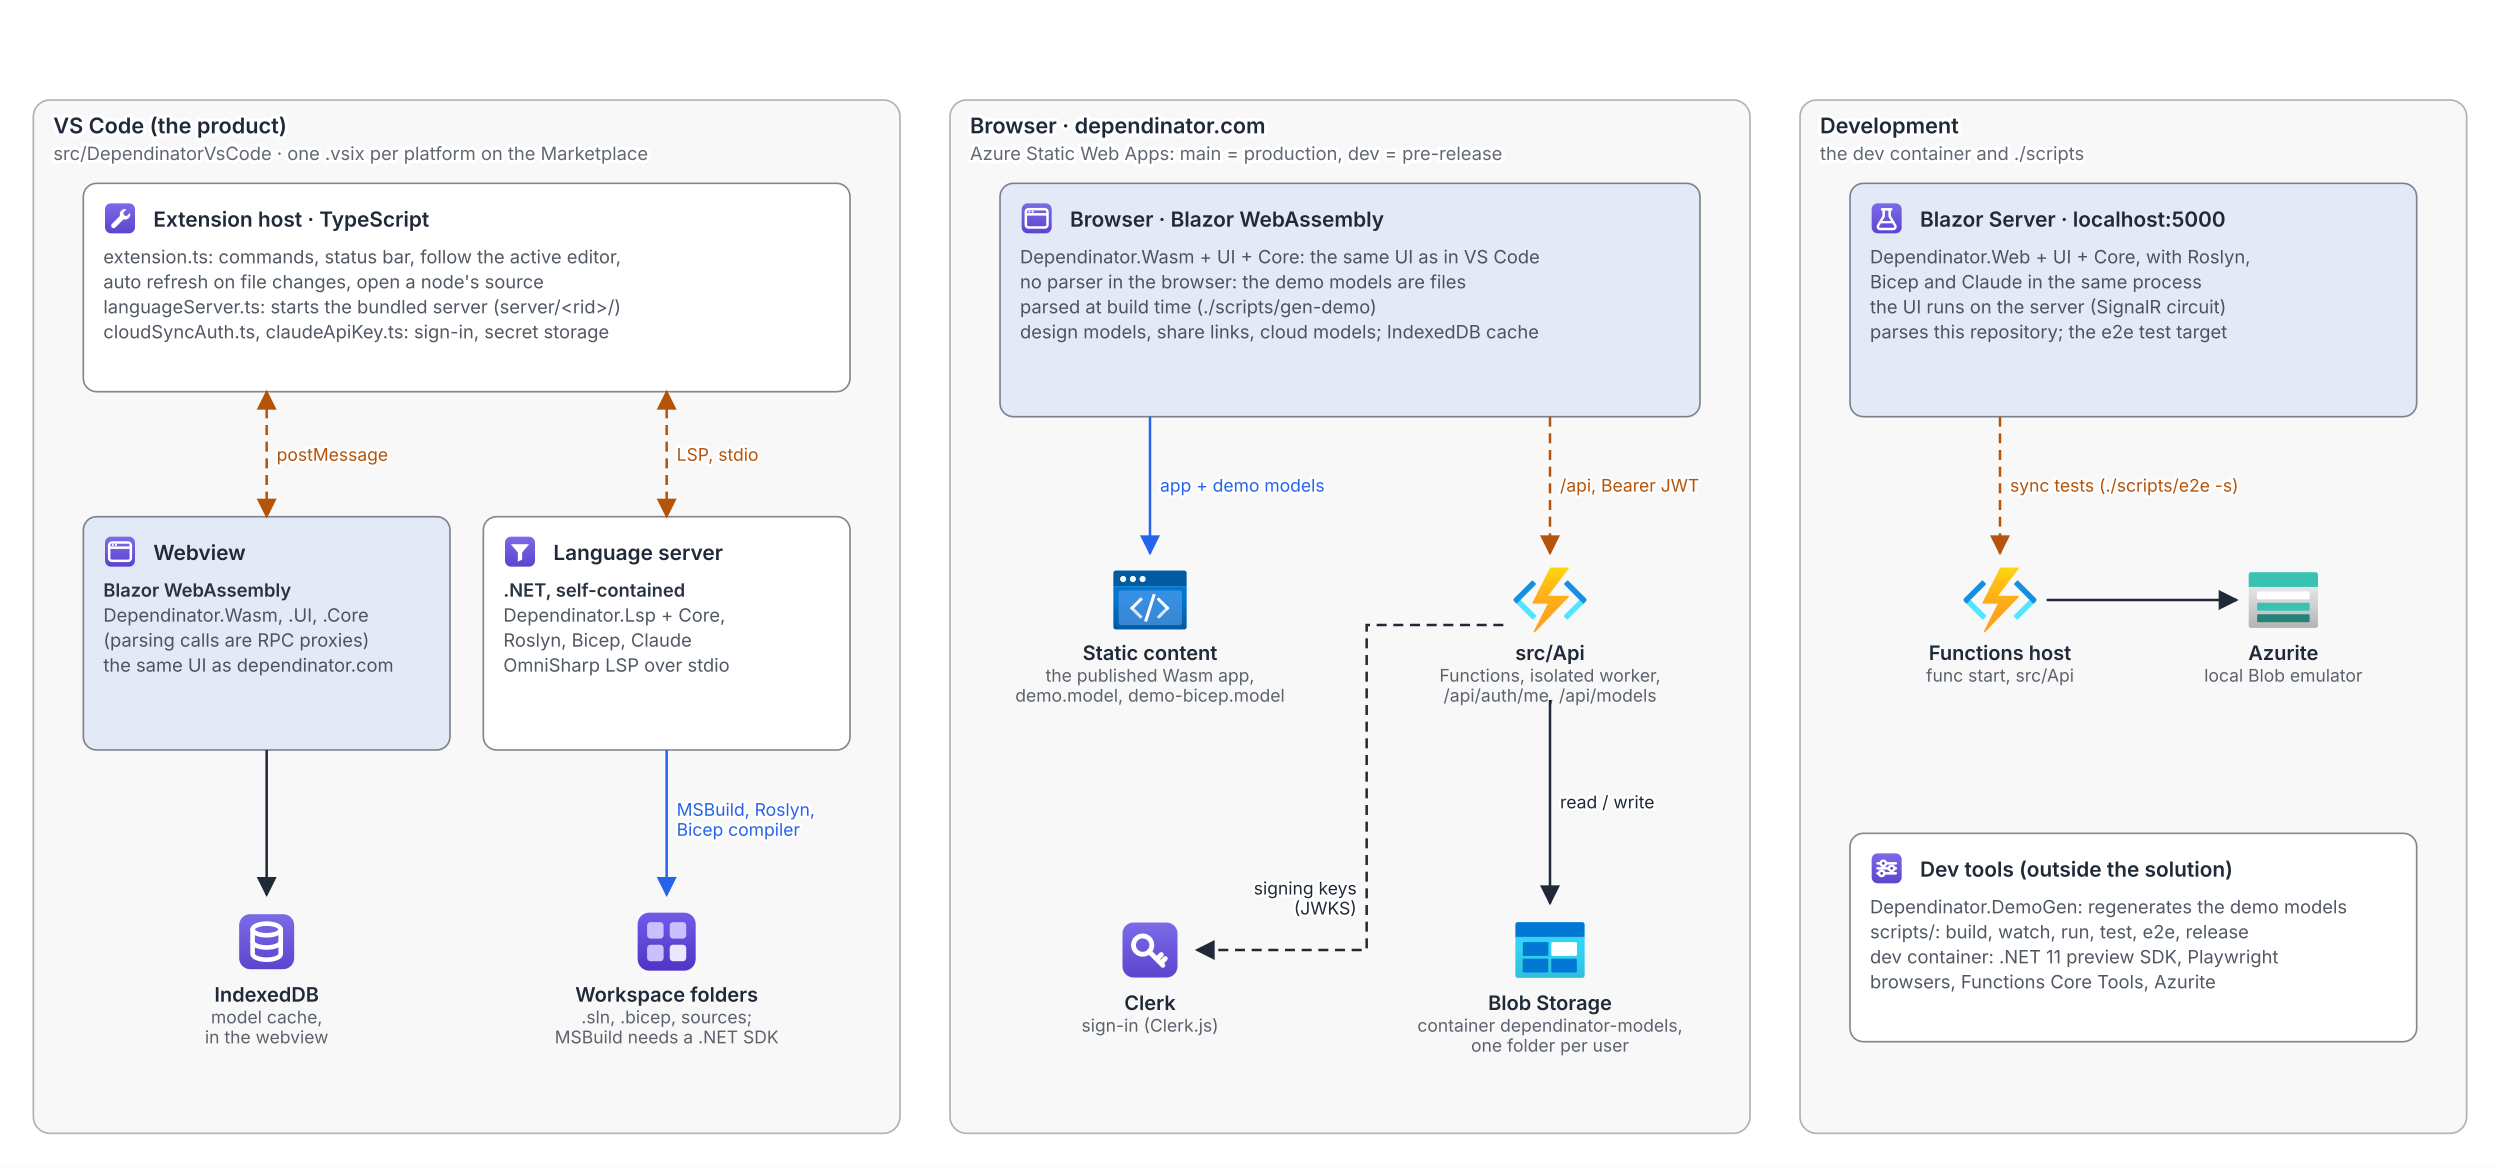
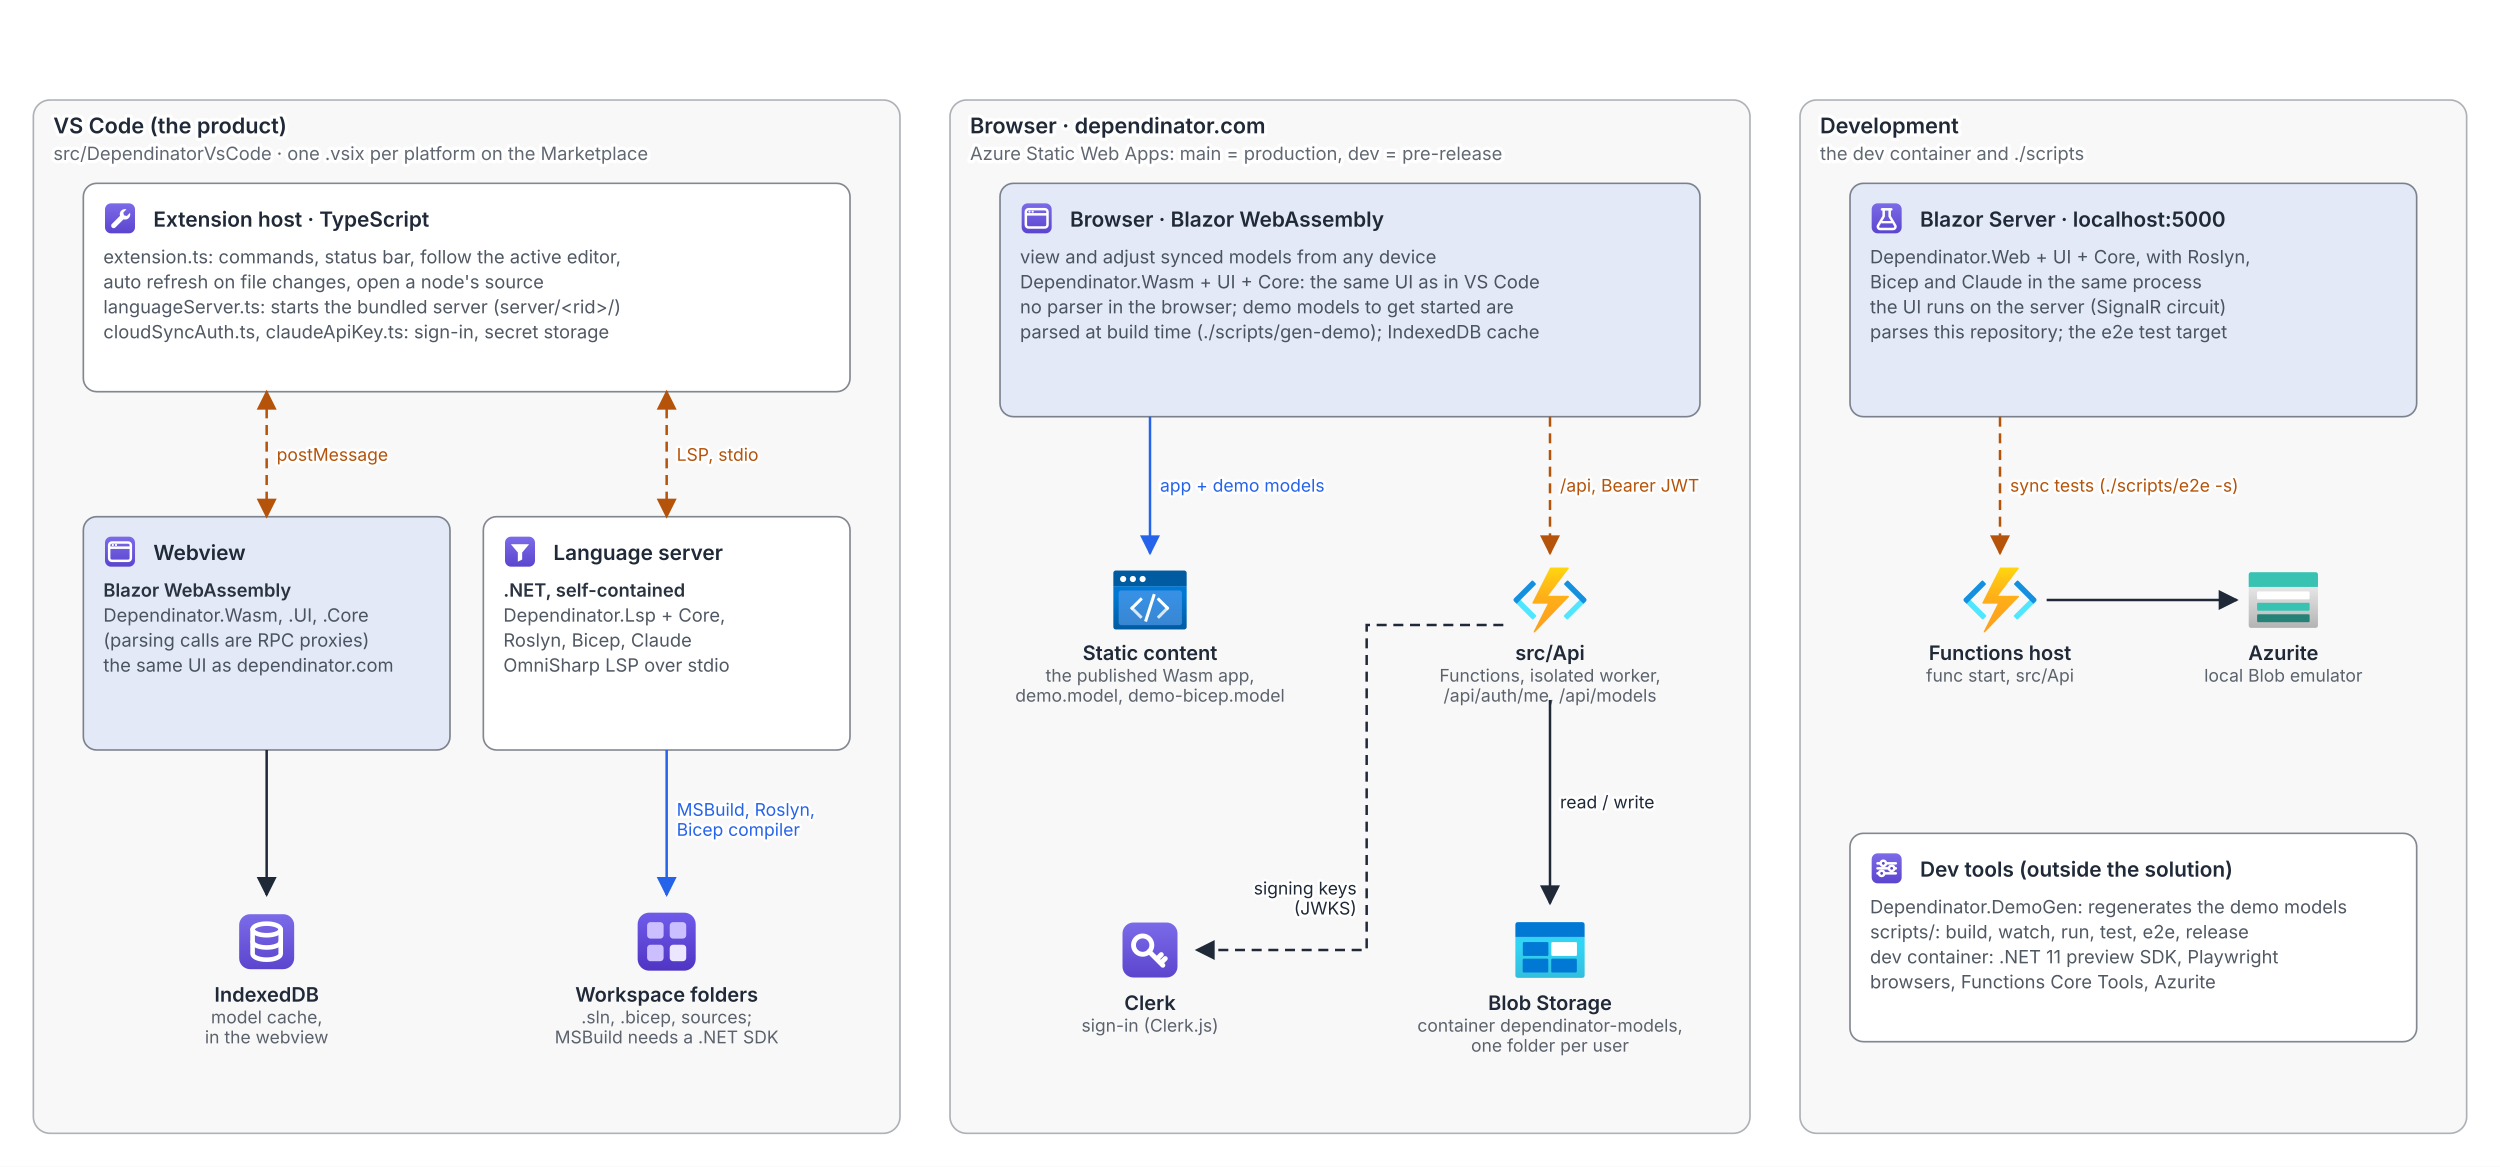
<svg xmlns="http://www.w3.org/2000/svg" viewBox="0 0 1500 700" role="img" aria-label="Hosts view of Dependinator: in VS Code the extension host (TypeScript) opens a webview that runs the Blazor WebAssembly UI and starts a self-contained .NET language server that parses the workspace; dependinator.com serves the same WebAssembly UI from Azure Static Web Apps, with a Functions API over Blob Storage for cloud sync; for development a Blazor Server host runs UI and parsers in one process, with a local Functions host and Azurite." font-family="Segoe UI, Inter, system-ui, sans-serif" style="max-width:100%;height:auto;color:var(--fg,#1f2937)">
  <defs>
    <marker id="arrow" viewBox="0 0 10 10" refX="9" refY="5" markerWidth="8" markerHeight="8" orient="auto-start-reverse">
      <path d="M 0 0 L 10 5 L 0 10 z" fill="currentColor" />
    </marker>
    <marker id="arrow-accent" viewBox="0 0 10 10" refX="9" refY="5" markerWidth="8" markerHeight="8" orient="auto-start-reverse">
      <path d="M 0 0 L 10 5 L 0 10 z" fill="var(--accent, #2563eb)" />
    </marker>
    <marker id="arrow-async" viewBox="0 0 10 10" refX="9" refY="5" markerWidth="8" markerHeight="8" orient="auto-start-reverse">
      <path d="M 0 0 L 10 5 L 0 10 z" fill="var(--accent2, #b45309)" />
    </marker>
    <symbol id="ic-Authentication" viewBox="0 0 24 24">
      <defs>
        <linearGradient id="gradAuthentication" x1="0" y1="0" x2="0" y2="1">
          <stop offset="0" stop-color="#7B6BE8" />
          <stop offset="1" stop-color="#5B45CE" />
        </linearGradient>
      </defs>
      <rect x="3" y="3" width="18" height="18" rx="3.6" fill="url(#gradAuthentication)" />
      <g fill="none" stroke="#fff" stroke-width="1.6" stroke-linecap="round" stroke-linejoin="round">
        <circle cx="9.6" cy="10.4" r="3" />
        <path d="M11.7,12.5 l4.5,4.5" />
        <path d="M14.4,14.8 l1.3,-1.3" />
        <path d="M15.7,16.1 l1.3,-1.3" />
      </g>
    </symbol>
    <symbol id="ic-Azure-Functions" viewBox="0 0 18 18">
      <defs>
        <linearGradient id="Azure-Functions-i1" x1="-175.993" y1="-343.723" x2="-175.993" y2="-359.232" gradientTransform="translate(212.573 370.548) scale(1.156 1.029)" gradientUnits="userSpaceOnUse">
          <stop offset="0" stop-color="#fea11b" />
          <stop offset="0.284" stop-color="#fea51a" />
          <stop offset="0.547" stop-color="#feb018" />
          <stop offset="0.8" stop-color="#ffc314" />
          <stop offset="1" stop-color="#ffd70f" />
        </linearGradient>
      </defs>
      <g>
        <path d="M2.37,7.475H3.2a.267.267,0,0,1,.267.267v6.148a.533.533,0,0,1-.533.533H2.1a0,0,0,0,1,0,0V7.741a.267.267,0,0,1,.267-.267Z" transform="translate(12.507 16.705) rotate(134.919)" fill="#50e6ff" />
        <path d="M2.325,3.6h.833a.267.267,0,0,1,.267.267v6.583a0,0,0,0,1,0,0H2.591a.533.533,0,0,1-.533-.533V3.865A.267.267,0,0,1,2.325,3.6Z" transform="translate(5.759 0.114) rotate(44.919)" fill="#1490df" />
      </g>
      <g>
        <path d="M14.53,7.475h.833a.533.533,0,0,1,.533.533v6.148a.267.267,0,0,1-.267.267H14.8a.267.267,0,0,1-.267-.267V7.475a0,0,0,0,1,0,0Z" transform="translate(12.223 -7.555) rotate(45.081)" fill="#50e6ff" />
        <path d="M15.108,3.6h.833a0,0,0,0,1,0,0v6.583a.267.267,0,0,1-.267.267h-.833a.267.267,0,0,1-.267-.267V4.131a.533.533,0,0,1,.533-.533Z" transform="translate(31.022 1.222) rotate(135.081)" fill="#1490df" />
      </g>
      <path d="M8.459,9.9H4.87a.193.193,0,0,1-.2-.181.166.166,0,0,1,.018-.075L8.991,1.13a.206.206,0,0,1,.186-.106h4.245a.193.193,0,0,1,.2.181.165.165,0,0,1-.035.1L8.534,7.966h4.928a.193.193,0,0,1,.2.181.176.176,0,0,1-.052.122L5.421,16.788c-.077.046-.624.5-.356-.189h0Z" fill="url(#Azure-Functions-i1)" />
    </symbol>
    <symbol id="ic-Blob-Storage" viewBox="0 0 18 18">
      <defs>
        <linearGradient id="Blob-Storage-i1" x1="9" y1="15.834" x2="9" y2="5.788" gradientUnits="userSpaceOnUse">
          <stop offset="0" stop-color="#32bedd" />
          <stop offset="0.775" stop-color="#32d4f5" />
        </linearGradient>
      </defs>
      <g>
        <g>
          <path d="M.5,5.788h17a0,0,0,0,1,0,0v9.478a.568.568,0,0,1-.568.568H1.068A.568.568,0,0,1,.5,15.266V5.788A0,0,0,0,1,.5,5.788Z" fill="url(#Blob-Storage-i1)" />
          <path d="M1.071,2.166H16.929a.568.568,0,0,1,.568.568V5.788a0,0,0,0,1,0,0H.5a0,0,0,0,1,0,0V2.734A.568.568,0,0,1,1.071,2.166Z" fill="#0078d4" />
          <rect x="2.328" y="7.049" width="6.281" height="3.408" rx="0.283" fill="#0078d4" />
          <rect x="9.336" y="7.049" width="6.281" height="3.408" rx="0.283" fill="#fff" />
          <rect x="2.296" y="11.128" width="6.281" height="3.408" rx="0.283" fill="#0078d4" />
          <rect x="9.304" y="11.128" width="6.281" height="3.408" rx="0.283" fill="#0078d4" />
        </g>
      </g>
    </symbol>
    <symbol id="ic-Configuration" viewBox="0 0 24 24">
      <defs>
        <linearGradient id="gradConfiguration" x1="0" y1="0" x2="0" y2="1">
          <stop offset="0" stop-color="#7B6BE8" />
          <stop offset="1" stop-color="#5B45CE" />
        </linearGradient>
      </defs>
      <rect x="3" y="3" width="18" height="18" rx="3.6" fill="url(#gradConfiguration)" />
      <g stroke="#fff" stroke-width="1.5" stroke-linecap="round">
        <line x1="6.5" y1="9" x2="17.5" y2="9" />
        <line x1="6.5" y1="12" x2="17.5" y2="12" />
        <line x1="6.5" y1="15" x2="17.5" y2="15" />
      </g>
      <g fill="#5B45CE" stroke="#fff" stroke-width="1.5">
        <circle cx="10" cy="9" r="1.6" />
        <circle cx="15" cy="12" r="1.6" />
        <circle cx="9" cy="15" r="1.6" />
      </g>
    </symbol>
    <symbol id="ic-Database" viewBox="0 0 24 24">
      <defs>
        <linearGradient id="gradDatabase" x1="0" y1="0" x2="0" y2="1">
          <stop offset="0" stop-color="#7B6BE8" />
          <stop offset="1" stop-color="#5B45CE" />
        </linearGradient>
      </defs>
      <rect x="3" y="3" width="18" height="18" rx="3.6" fill="url(#gradDatabase)" />
      <g fill="none" stroke="#fff" stroke-width="1.5" stroke-linecap="round" stroke-linejoin="round">
        <ellipse cx="12" cy="8" rx="4.6" ry="1.9" />
        <path d="M7.4,8 v8 c0,1.05 2.06,1.9 4.6,1.9 s4.6,-0.85 4.6,-1.9 v-8" />
        <path d="M7.4,12 c0,1.05 2.06,1.9 4.6,1.9 s4.6,-0.85 4.6,-1.9" />
      </g>
    </symbol>
    <symbol id="ic-Parsing" viewBox="0 0 24 24">
      <defs>
        <linearGradient id="gradParsing" x1="0" y1="0" x2="0" y2="1">
          <stop offset="0" stop-color="#7B6BE8" />
          <stop offset="1" stop-color="#5B45CE" />
        </linearGradient>
      </defs>
      <rect x="3" y="3" width="18" height="18" rx="3.6" fill="url(#gradParsing)" />
      <path d="M6.5,7.5 h11 l-4.2,5 v4.2 l-2.6,1.3 v-5.5 z" fill="#fff" />
    </symbol>
    <symbol id="ic-Solution" viewBox="0 0 24 24">
      <defs>
        <linearGradient id="gradSolution" x1="0" y1="0" x2="0" y2="1">
          <stop offset="0" stop-color="#6F5BEA" />
          <stop offset="1" stop-color="#5034C4" />
        </linearGradient>
      </defs>
      <rect x="2.5" y="2.5" width="19" height="19" rx="3.8" fill="url(#gradSolution)" />
      <rect x="5.6" y="5.6" width="5.4" height="5.4" rx="1.1" fill="#CBBFFF" />
      <rect x="13" y="5.6" width="5.4" height="5.4" rx="1.1" fill="#CBBFFF" />
      <rect x="5.6" y="13" width="5.4" height="5.4" rx="1.1" fill="#CBBFFF" />
      <rect x="13" y="13" width="5.4" height="5.4" rx="1.1" fill="#ECE6FF" />
    </symbol>
    <symbol id="ic-Static-Web-Apps" viewBox="0 0 18 18">
      <defs>
        <linearGradient id="Static-Web-Apps-i1" x1="9" y1="16.236" x2="9" y2="5.599" gradientUnits="userSpaceOnUse">
          <stop offset="0" stop-color="#005ba1" />
          <stop offset="0.775" stop-color="#0078d4" />
        </linearGradient>
      </defs>
      <g>
        <path d="M0,5.6H18a0,0,0,0,1,0,0V15.635a.6.6,0,0,1-.6.6H.6a.6.6,0,0,1-.6-.6V5.6A0,0,0,0,1,0,5.6Z" fill="url(#Static-Web-Apps-i1)" />
        <rect x="1.309" y="6.657" width="15.527" height="8.514" rx="0.6" fill="#5ea0ef" opacity="0.6" />
        <path d="M.6,1.764H17.4a.6.6,0,0,1,.6.6V5.6a0,0,0,0,1,0,0H0a0,0,0,0,1,0,0V2.365A.6.6,0,0,1,.6,1.764Z" fill="#005ba1" />
        <path d="M7.109,13.217l-.321.32a.144.144,0,0,1-.205,0L4.258,11.205a.29.29,0,0,1,0-.41l.321-.32L7.11,13.012A.145.145,0,0,1,7.109,13.217Zm3.653,0,.321.32a.144.144,0,0,0,.205,0l2.325-2.332a.29.29,0,0,0,0-.41l-.322-.32-2.53,2.537A.145.145,0,0,0,10.762,13.217Z" fill="#fff" opacity="0.8" />
        <path d="M6.831,8.433l.32.321a.144.144,0,0,1,0,.205L4.576,11.527l-.32-.322a.289.289,0,0,1,0-.41l2.37-2.363A.145.145,0,0,1,6.831,8.433Zm4.207,0-.32.321a.144.144,0,0,0,0,.205l2.575,2.568.32-.321a.292.292,0,0,0,0-.411l-2.37-2.362A.144.144,0,0,0,11.038,8.434Z" fill="#fff" />
        <path d="M8.159,14.363,7.646,14.2a.105.105,0,0,1-.067-.131L9.669,7.54a.1.1,0,0,1,.13-.067l.513.164a.1.1,0,0,1,.067.13L8.289,14.3A.1.1,0,0,1,8.159,14.363Z" fill="#fff" />
        <path d="M3.166,3.847a.76.76,0,1,1-.76-.76A.76.76,0,0,1,3.166,3.847ZM4.8,3.087a.76.76,0,1,0,.76.76A.76.76,0,0,0,4.8,3.087Zm2.393,0a.76.76,0,1,0,.76.76A.76.76,0,0,0,7.191,3.087Z" fill="#fff" />
      </g>
    </symbol>
    <symbol id="ic-Storage-Account" viewBox="0 0 18 18">
      <defs>
        <linearGradient id="Storage-Account-i1" x1="9" y1="15.83" x2="9" y2="5.79" gradientUnits="userSpaceOnUse">
          <stop offset="0" stop-color="#b3b3b3" />
          <stop offset="0.26" stop-color="#c1c1c1" />
          <stop offset="1" stop-color="#e6e6e6" />
        </linearGradient>
      </defs>
      <path d="M.5,5.79h17a0,0,0,0,1,0,0v9.48a.57.57,0,0,1-.57.57H1.07a.57.57,0,0,1-.57-.57V5.79A0,0,0,0,1,.5,5.79Z" fill="url(#Storage-Account-i1)" />
      <path d="M1.07,2.17H16.93a.57.57,0,0,1,.57.57V5.79a0,0,0,0,1,0,0H.5a0,0,0,0,1,0,0V2.73A.57.57,0,0,1,1.07,2.17Z" fill="#37c2b1" />
      <path d="M2.81,6.89H15.18a.27.27,0,0,1,.26.27v1.4a.27.27,0,0,1-.26.27H2.81a.27.27,0,0,1-.26-.27V7.16A.27.27,0,0,1,2.81,6.89Z" fill="#fff" />
      <path d="M2.82,9.68H15.19a.27.27,0,0,1,.26.27v1.41a.27.27,0,0,1-.26.27H2.82a.27.27,0,0,1-.26-.27V10A.27.27,0,0,1,2.82,9.68Z" fill="#37c2b1" />
      <path d="M2.82,12.5H15.19a.27.27,0,0,1,.26.27v1.41a.27.27,0,0,1-.26.27H2.82a.27.27,0,0,1-.26-.27V12.77A.27.27,0,0,1,2.82,12.5Z" fill="#258277" />
    </symbol>
    <symbol id="ic-Testing" viewBox="0 0 24 24">
      <defs>
        <linearGradient id="gradTesting" x1="0" y1="0" x2="0" y2="1">
          <stop offset="0" stop-color="#7B6BE8" />
          <stop offset="1" stop-color="#5B45CE" />
        </linearGradient>
      </defs>
      <rect x="3" y="3" width="18" height="18" rx="3.6" fill="url(#gradTesting)" />
      <g fill="none" stroke="#fff" stroke-width="1.5" stroke-linecap="round" stroke-linejoin="round">
        <path d="M10.2,6.6 v4.2 l-3.3,5.5 a1.4,1.4 0 0 0 1.2,2.1 h7.8 a1.4,1.4 0 0 0 1.2,-2.1 l-3.3,-5.5 v-4.2" />
        <line x1="9.2" y1="6.6" x2="14.8" y2="6.6" />
      </g>
      <path d="M8.7,14.3 h6.6" fill="none" stroke="#fff" stroke-width="1.4" />
    </symbol>
    <symbol id="ic-Utility" viewBox="0 0 24 24">
      <defs>
        <linearGradient id="gradUtility" x1="0" y1="0" x2="0" y2="1">
          <stop offset="0" stop-color="#7B6BE8" />
          <stop offset="1" stop-color="#5B45CE" />
        </linearGradient>
      </defs>
      <rect x="3" y="3" width="18" height="18" rx="3.6" fill="url(#gradUtility)" />
      <path d="M15.9,6.6 a3.1,3.1 0 0 0 -3.9,3.9 l-4.7,4.7 a1.5,1.5 0 1 0 2.1,2.1 l4.7,-4.7 a3.1,3.1 0 0 0 3.9,-3.9 l-1.9,1.9 -1.7,-0.4 -0.4,-1.7 z" fill="#fff" />
    </symbol>
    <symbol id="ic-View" viewBox="0 0 24 24">
      <defs>
        <linearGradient id="gradView" x1="0" y1="0" x2="0" y2="1">
          <stop offset="0" stop-color="#7B6BE8" />
          <stop offset="1" stop-color="#5B45CE" />
        </linearGradient>
      </defs>
      <rect x="3" y="3" width="18" height="18" rx="3.6" fill="url(#gradView)" />
      <g fill="none" stroke="#fff" stroke-width="1.5" stroke-linejoin="round">
        <rect x="5.5" y="6.5" width="13" height="11" rx="1.6" />
        <line x1="5.5" y1="9.6" x2="18.5" y2="9.6" />
      </g>
      <g fill="#fff">
        <circle cx="7.7" cy="8" r="0.65" />
        <circle cx="9.6" cy="8" r="0.65" />
      </g>
    </symbol>
  </defs>
  <rect width="1500" height="700" fill="var(--bg, #ffffff)" />
  <rect x="20" y="60" width="520" height="620" rx="10" fill="currentColor" fill-opacity="0.035" stroke="currentColor" stroke-opacity="0.35" />
  <rect x="50" y="110" width="460" height="125" rx="8" fill="var(--bg, #ffffff)" stroke="currentColor" stroke-opacity="0.55" />
  <use href="#ic-Utility" x="60" y="119" width="24" height="24" />
  <text x="92" y="136" font-size="12.5" font-weight="600" fill="currentColor">Extension host · TypeScript</text>
  <text x="62" y="158" font-size="11" fill="currentColor" fill-opacity="0.78">extension.ts: commands, status bar, follow the active editor,</text>
  <text x="62" y="173" font-size="11" fill="currentColor" fill-opacity="0.78">    auto refresh on file changes, open a node's source</text>
  <text x="62" y="188" font-size="11" fill="currentColor" fill-opacity="0.78">languageServer.ts: starts the bundled server (server/&lt;rid&gt;/)</text>
  <text x="62" y="203" font-size="11" fill="currentColor" fill-opacity="0.78">cloudSyncAuth.ts, claudeApiKey.ts: sign-in, secret storage</text>
  <rect x="50" y="310" width="220" height="140" rx="8" fill="var(--accent, #2563eb)" fill-opacity="0.10" stroke="currentColor" stroke-opacity="0.55" />
  <use href="#ic-View" x="60" y="319" width="24" height="24" />
  <text x="92" y="336" font-size="12.5" font-weight="600" fill="currentColor">Webview</text>
  <text x="62" y="358" font-size="11" font-weight="600" fill="currentColor" fill-opacity="0.95">Blazor WebAssembly</text>
  <text x="62" y="373" font-size="11" fill="currentColor" fill-opacity="0.78">Dependinator.Wasm, .UI, .Core</text>
  <text x="62" y="388" font-size="11" fill="currentColor" fill-opacity="0.78">(parsing calls are RPC proxies)</text>
  <text x="62" y="403" font-size="11" fill="currentColor" fill-opacity="0.78">the same UI as dependinator.com</text>
  <rect x="290" y="310" width="220" height="140" rx="8" fill="var(--bg, #ffffff)" stroke="currentColor" stroke-opacity="0.55" />
  <use href="#ic-Parsing" x="300" y="319" width="24" height="24" />
  <text x="332" y="336" font-size="12.5" font-weight="600" fill="currentColor">Language server</text>
  <text x="302" y="358" font-size="11" font-weight="600" fill="currentColor" fill-opacity="0.95">.NET, self-contained</text>
  <text x="302" y="373" font-size="11" fill="currentColor" fill-opacity="0.78">Dependinator.Lsp + Core,</text>
  <text x="302" y="388" font-size="11" fill="currentColor" fill-opacity="0.78">Roslyn, Bicep, Claude</text>
  <text x="302" y="403" font-size="11" fill="currentColor" fill-opacity="0.78">OmniSharp LSP over stdio</text>
  <use href="#ic-Database" x="138.0" y="543.0" width="44" height="44" />
  <text x="160" y="601.0" font-size="12" font-weight="600" text-anchor="middle" fill="currentColor">IndexedDB</text>
  <text x="160" y="614.0" font-size="10.5" text-anchor="middle" fill="currentColor" fill-opacity="0.72">model cache,</text>
  <text x="160" y="626.0" font-size="10.5" text-anchor="middle" fill="currentColor" fill-opacity="0.72">in the webview</text>
  <use href="#ic-Solution" x="378.0" y="543.0" width="44" height="44" />
  <text x="400" y="601.0" font-size="12" font-weight="600" text-anchor="middle" fill="currentColor">Workspace folders</text>
  <text x="400" y="614.0" font-size="10.5" text-anchor="middle" fill="currentColor" fill-opacity="0.72">.sln, .bicep, sources;</text>
  <text x="400" y="626.0" font-size="10.5" text-anchor="middle" fill="currentColor" fill-opacity="0.72">MSBuild needs a .NET SDK</text>
  <path d="M 160.0 235.0 L 160.0 310.0" fill="none" stroke="var(--accent2, #b45309)" stroke-width="1.5" stroke-dasharray="6 4" marker-start="url(#arrow-async)" marker-end="url(#arrow-async)" />
  <text x="166.0" y="276.5" font-size="10.5" text-anchor="start" fill="var(--accent2, #b45309)" style="paint-order:stroke;stroke:var(--bg, #ffffff);stroke-width:3px;stroke-linejoin:round">postMessage</text>
  <path d="M 400.0 235.0 L 400.0 310.0" fill="none" stroke="var(--accent2, #b45309)" stroke-width="1.5" stroke-dasharray="6 4" marker-start="url(#arrow-async)" marker-end="url(#arrow-async)" />
  <text x="406.0" y="276.5" font-size="10.5" text-anchor="start" fill="var(--accent2, #b45309)" style="paint-order:stroke;stroke:var(--bg, #ffffff);stroke-width:3px;stroke-linejoin:round">LSP, stdio</text>
  <path d="M 400.0 450.0 L 400.0 537.0" fill="none" stroke="var(--accent, #2563eb)" stroke-width="1.5" marker-end="url(#arrow-accent)" />
  <text x="406.0" y="489.5" font-size="10.5" text-anchor="start" fill="var(--accent, #2563eb)" style="paint-order:stroke;stroke:var(--bg, #ffffff);stroke-width:3px;stroke-linejoin:round">MSBuild, Roslyn,</text>
  <text x="406.0" y="501.5" font-size="10.5" text-anchor="start" fill="var(--accent, #2563eb)" style="paint-order:stroke;stroke:var(--bg, #ffffff);stroke-width:3px;stroke-linejoin:round">Bicep compiler</text>
  <path d="M 160.0 450.0 L 160.0 537.0" fill="none" stroke="currentColor" stroke-width="1.5" marker-end="url(#arrow)" />
  <rect x="570" y="60" width="480" height="620" rx="10" fill="currentColor" fill-opacity="0.035" stroke="currentColor" stroke-opacity="0.35" />
  <rect x="600" y="110" width="420" height="140" rx="8" fill="var(--accent, #2563eb)" fill-opacity="0.10" stroke="currentColor" stroke-opacity="0.55" />
  <use href="#ic-View" x="610" y="119" width="24" height="24" />
  <text x="642" y="136" font-size="12.5" font-weight="600" fill="currentColor">Browser · Blazor WebAssembly</text>
-   <text x="612" y="158" font-size="11" fill="currentColor" fill-opacity="0.78">Dependinator.Wasm + UI + Core: the same UI as in VS Code</text>
-   <text x="612" y="173" font-size="11" fill="currentColor" fill-opacity="0.78">no parser in the browser: the demo models are files</text>
-   <text x="612" y="188" font-size="11" fill="currentColor" fill-opacity="0.78">parsed at build time (./scripts/gen-demo)</text>
-   <text x="612" y="203" font-size="11" fill="currentColor" fill-opacity="0.78">design models, share links, cloud models; IndexedDB cache</text>
+   <text x="612" y="158" font-size="11" fill="currentColor" fill-opacity="0.78">view and adjust synced models from any device</text>
+   <text x="612" y="173" font-size="11" fill="currentColor" fill-opacity="0.78">Dependinator.Wasm + UI + Core: the same UI as in VS Code</text>
+   <text x="612" y="188" font-size="11" fill="currentColor" fill-opacity="0.78">no parser in the browser; demo models to get started are</text>
+   <text x="612" y="203" font-size="11" fill="currentColor" fill-opacity="0.78">parsed at build time (./scripts/gen-demo); IndexedDB cache</text>
  <use href="#ic-Static-Web-Apps" x="668.0" y="338.0" width="44" height="44" />
  <text x="690" y="396.0" font-size="12" font-weight="600" text-anchor="middle" fill="currentColor">Static content</text>
  <text x="690" y="409.0" font-size="10.5" text-anchor="middle" fill="currentColor" fill-opacity="0.72">the published Wasm app,</text>
  <text x="690" y="421.0" font-size="10.5" text-anchor="middle" fill="currentColor" fill-opacity="0.72">demo.model, demo-bicep.model</text>
  <use href="#ic-Azure-Functions" x="908.0" y="338.0" width="44" height="44" />
  <text x="930" y="396.0" font-size="12" font-weight="600" text-anchor="middle" fill="currentColor">src/Api</text>
  <text x="930" y="409.0" font-size="10.5" text-anchor="middle" fill="currentColor" fill-opacity="0.72">Functions, isolated worker,</text>
  <text x="930" y="421.0" font-size="10.5" text-anchor="middle" fill="currentColor" fill-opacity="0.72">/api/auth/me, /api/models</text>
  <use href="#ic-Authentication" x="668.0" y="548.0" width="44" height="44" />
  <text x="690" y="606.0" font-size="12" font-weight="600" text-anchor="middle" fill="currentColor">Clerk</text>
  <text x="690" y="619.0" font-size="10.5" text-anchor="middle" fill="currentColor" fill-opacity="0.72">sign-in (Clerk.js)</text>
  <use href="#ic-Blob-Storage" x="908.0" y="548.0" width="44" height="44" />
  <text x="930" y="606.0" font-size="12" font-weight="600" text-anchor="middle" fill="currentColor">Blob Storage</text>
  <text x="930" y="619.0" font-size="10.5" text-anchor="middle" fill="currentColor" fill-opacity="0.72">container dependinator-models,</text>
  <text x="930" y="631.0" font-size="10.5" text-anchor="middle" fill="currentColor" fill-opacity="0.72">one folder per user</text>
  <path d="M 690.0 250.0 L 690.0 332.0" fill="none" stroke="var(--accent, #2563eb)" stroke-width="1.5" marker-end="url(#arrow-accent)" />
  <text x="696.0" y="295.0" font-size="10.5" text-anchor="start" fill="var(--accent, #2563eb)" style="paint-order:stroke;stroke:var(--bg, #ffffff);stroke-width:3px;stroke-linejoin:round">app + demo models</text>
  <path d="M 930.0 250.0 L 930.0 332.0" fill="none" stroke="var(--accent2, #b45309)" stroke-width="1.5" stroke-dasharray="6 4" marker-end="url(#arrow-async)" />
  <text x="936.0" y="295.0" font-size="10.5" text-anchor="start" fill="var(--accent2, #b45309)" style="paint-order:stroke;stroke:var(--bg, #ffffff);stroke-width:3px;stroke-linejoin:round">/api, Bearer JWT</text>
  <path d="M 930.0 420.0 L 930.0 542.0" fill="none" stroke="currentColor" stroke-width="1.5" marker-end="url(#arrow)" />
  <text x="936.0" y="485.0" font-size="10.5" text-anchor="start" fill="currentColor" style="paint-order:stroke;stroke:var(--bg, #ffffff);stroke-width:3px;stroke-linejoin:round">read / write</text>
  <path d="M 902.0 375.0 L 820.0 375.0 L 820.0 570.0 L 718.0 570.0" fill="none" stroke="currentColor" stroke-width="1.5" stroke-dasharray="6 4" marker-end="url(#arrow)" />
  <text x="814.0" y="536.7" font-size="10.5" text-anchor="end" fill="currentColor" style="paint-order:stroke;stroke:var(--bg, #ffffff);stroke-width:3px;stroke-linejoin:round">signing keys</text>
  <text x="814.0" y="548.7" font-size="10.5" text-anchor="end" fill="currentColor" style="paint-order:stroke;stroke:var(--bg, #ffffff);stroke-width:3px;stroke-linejoin:round">(JWKS)</text>
  <rect x="1080" y="60" width="400" height="620" rx="10" fill="currentColor" fill-opacity="0.035" stroke="currentColor" stroke-opacity="0.35" />
  <rect x="1110" y="110" width="340" height="140" rx="8" fill="var(--accent, #2563eb)" fill-opacity="0.10" stroke="currentColor" stroke-opacity="0.55" />
  <use href="#ic-Testing" x="1120" y="119" width="24" height="24" />
  <text x="1152" y="136" font-size="12.5" font-weight="600" fill="currentColor">Blazor Server · localhost:5000</text>
  <text x="1122" y="158" font-size="11" fill="currentColor" fill-opacity="0.78">Dependinator.Web + UI + Core, with Roslyn,</text>
  <text x="1122" y="173" font-size="11" fill="currentColor" fill-opacity="0.78">Bicep and Claude in the same process</text>
  <text x="1122" y="188" font-size="11" fill="currentColor" fill-opacity="0.78">the UI runs on the server (SignalR circuit)</text>
  <text x="1122" y="203" font-size="11" fill="currentColor" fill-opacity="0.78">parses this repository; the e2e test target</text>
  <use href="#ic-Azure-Functions" x="1178.0" y="338.0" width="44" height="44" />
  <text x="1200" y="396.0" font-size="12" font-weight="600" text-anchor="middle" fill="currentColor">Functions host</text>
  <text x="1200" y="409.0" font-size="10.5" text-anchor="middle" fill="currentColor" fill-opacity="0.72">func start, src/Api</text>
  <use href="#ic-Storage-Account" x="1348.0" y="338.0" width="44" height="44" />
  <text x="1370" y="396.0" font-size="12" font-weight="600" text-anchor="middle" fill="currentColor">Azurite</text>
  <text x="1370" y="409.0" font-size="10.5" text-anchor="middle" fill="currentColor" fill-opacity="0.72">local Blob emulator</text>
  <rect x="1110" y="500" width="340" height="125" rx="8" fill="var(--bg, #ffffff)" stroke="currentColor" stroke-opacity="0.55" />
  <use href="#ic-Configuration" x="1120" y="509" width="24" height="24" />
  <text x="1152" y="526" font-size="12.5" font-weight="600" fill="currentColor">Dev tools (outside the solution)</text>
  <text x="1122" y="548" font-size="11" fill="currentColor" fill-opacity="0.78">Dependinator.DemoGen: regenerates the demo models</text>
  <text x="1122" y="563" font-size="11" fill="currentColor" fill-opacity="0.78">scripts/: build, watch, run, test, e2e, release</text>
  <text x="1122" y="578" font-size="11" fill="currentColor" fill-opacity="0.78">dev container: .NET 11 preview SDK, Playwright</text>
  <text x="1122" y="593" font-size="11" fill="currentColor" fill-opacity="0.78">browsers, Functions Core Tools, Azurite</text>
  <path d="M 1200.0 250.0 L 1200.0 332.0" fill="none" stroke="var(--accent2, #b45309)" stroke-width="1.5" stroke-dasharray="6 4" marker-end="url(#arrow-async)" />
  <text x="1206.0" y="295.0" font-size="10.5" text-anchor="start" fill="var(--accent2, #b45309)" style="paint-order:stroke;stroke:var(--bg, #ffffff);stroke-width:3px;stroke-linejoin:round">sync tests (./scripts/e2e -s)</text>
  <path d="M 1228.0 360.0 L 1342.0 360.0" fill="none" stroke="currentColor" stroke-width="1.5" marker-end="url(#arrow)" />
  <text x="32" y="80" font-size="13" font-weight="600" fill="currentColor" style="paint-order:stroke;stroke:var(--bg, #ffffff);stroke-width:4px;stroke-linejoin:round">VS Code (the product)</text>
  <text x="32" y="96" font-size="11" fill="currentColor" fill-opacity="0.7" style="paint-order:stroke;stroke:var(--bg, #ffffff);stroke-width:4px;stroke-linejoin:round">src/DependinatorVsCode · one .vsix per platform on the Marketplace</text>
  <text x="582" y="80" font-size="13" font-weight="600" fill="currentColor" style="paint-order:stroke;stroke:var(--bg, #ffffff);stroke-width:4px;stroke-linejoin:round">Browser · dependinator.com</text>
  <text x="582" y="96" font-size="11" fill="currentColor" fill-opacity="0.7" style="paint-order:stroke;stroke:var(--bg, #ffffff);stroke-width:4px;stroke-linejoin:round">Azure Static Web Apps: main = production, dev = pre-release</text>
  <text x="1092" y="80" font-size="13" font-weight="600" fill="currentColor" style="paint-order:stroke;stroke:var(--bg, #ffffff);stroke-width:4px;stroke-linejoin:round">Development</text>
  <text x="1092" y="96" font-size="11" fill="currentColor" fill-opacity="0.7" style="paint-order:stroke;stroke:var(--bg, #ffffff);stroke-width:4px;stroke-linejoin:round">the dev container and ./scripts</text>
</svg>
